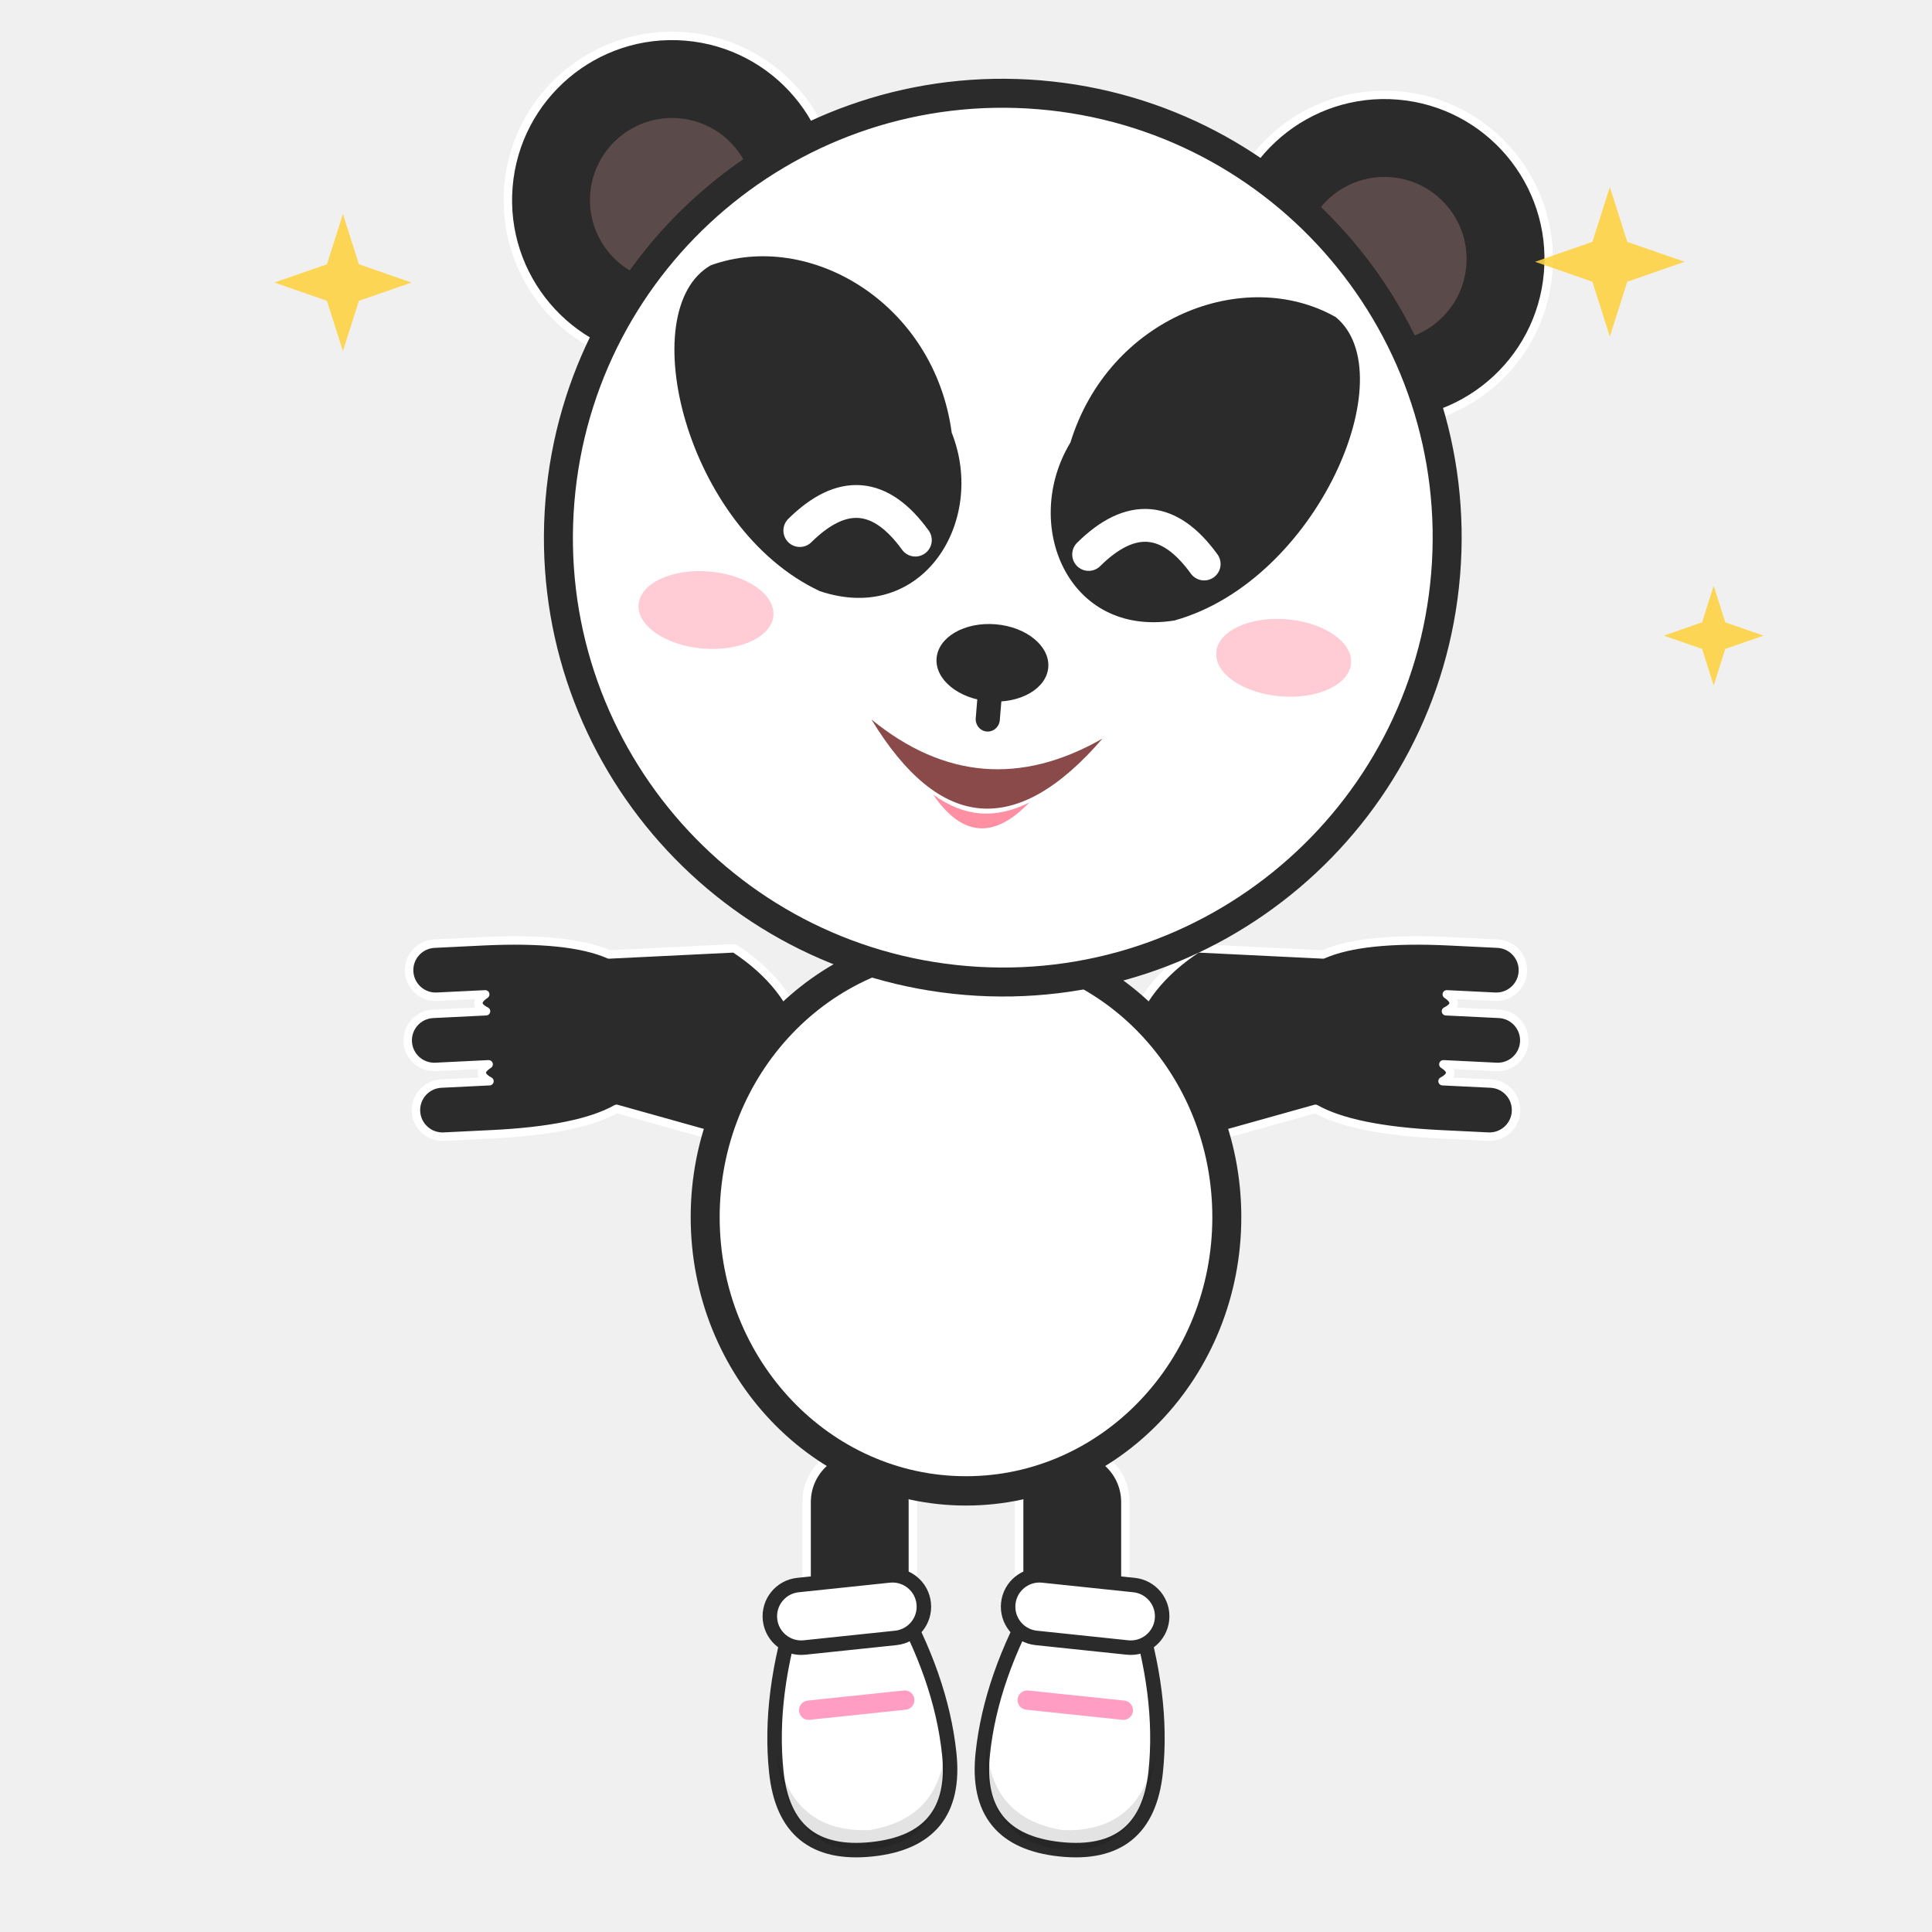
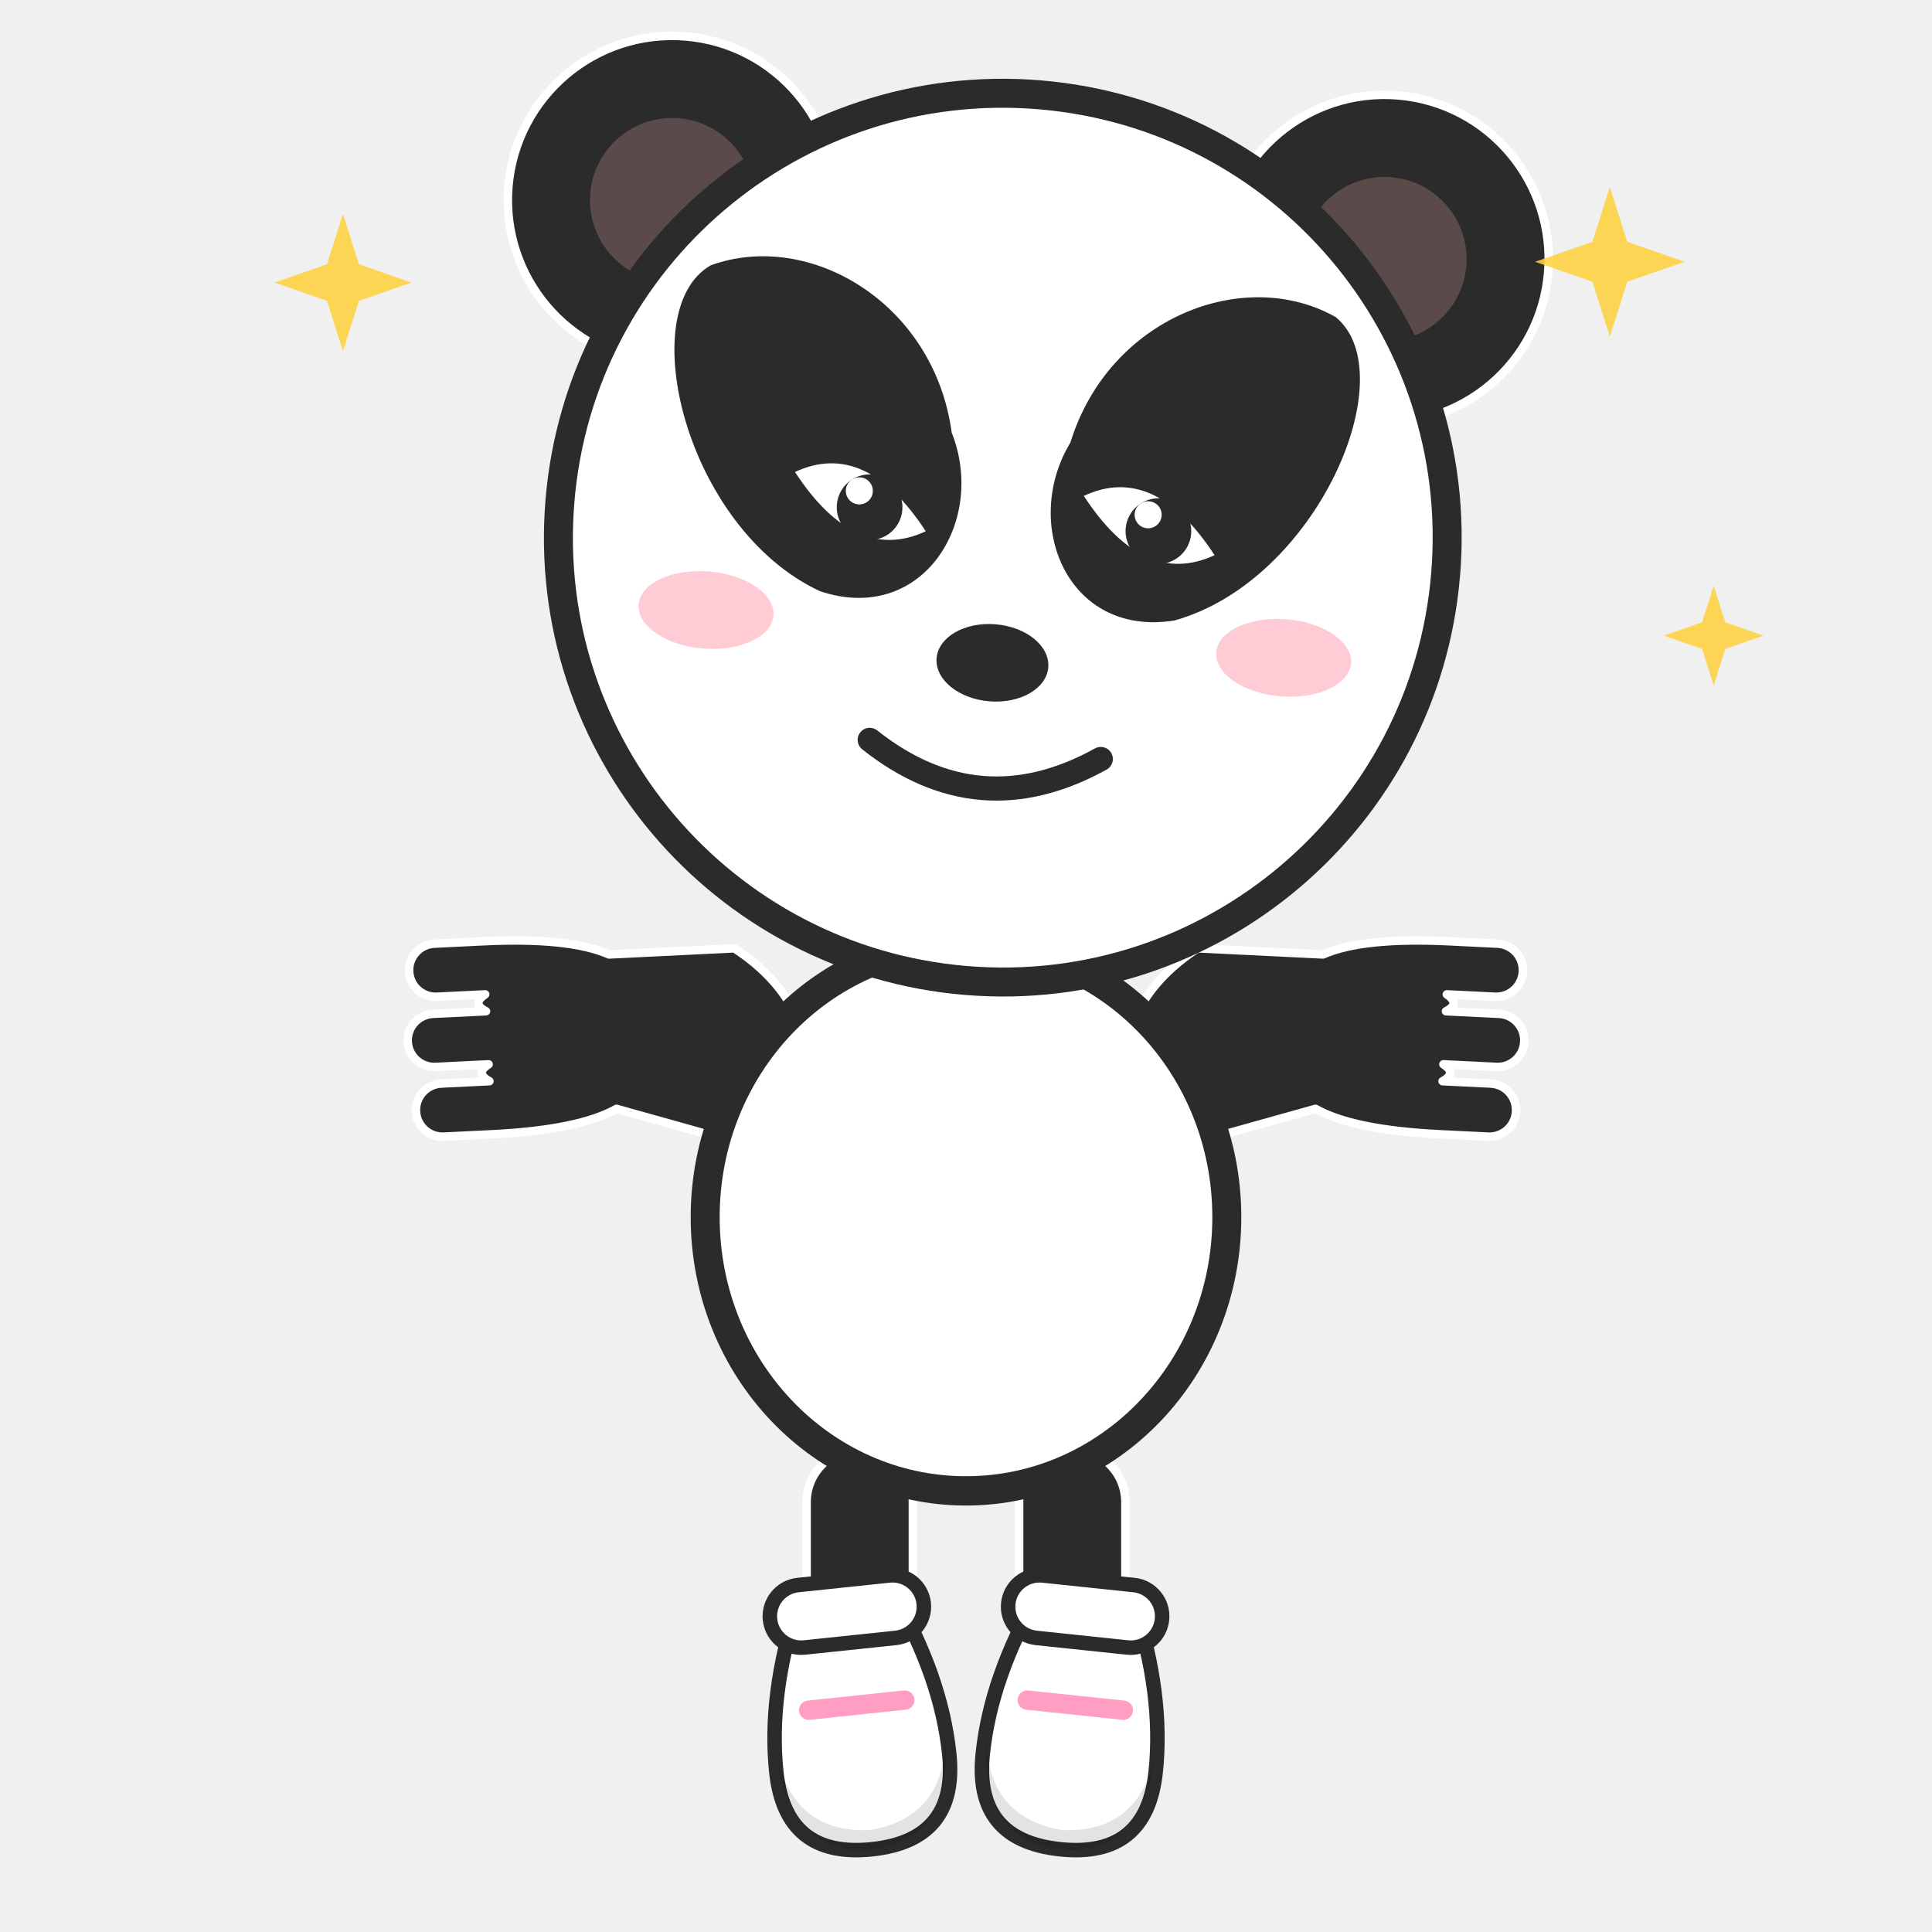
<svg xmlns="http://www.w3.org/2000/svg" viewBox="0 0 200 200" width="200" height="200" role="img" aria-label="Panda feliz">
  <defs>
    <g id="foot">
      <path d="M84 170Q80 179 80 187Q80 196 89 196Q98 196 98 187Q98 179 94 170Z" fill="#fff" stroke="#2b2b2b" stroke-width="1.5" />
      <path d="M80.2 185Q80.5 196 89 196Q97.5 196 97.8 185Q97 193.5 89 194Q81 193.5 80.2 185Z" fill="#000" opacity="0.11" />
      <rect x="81" y="168" width="16" height="6.5" rx="3.25" fill="#fff" stroke="#2b2b2b" stroke-width="1.5" />
      <path d="M84 181H94" fill="none" stroke="#ff9ec2" stroke-width="2" stroke-linecap="round" />
    </g>
    <path id="patch" d="M71 29C63 33 67 55 80 62C90 66 97 56 94 47C93 34 81 26 71 29Z" fill="#2b2b2b" />
    <path id="spark" d="M0 -6 L1.4 -1.6 L6 0 L1.4 1.6 L0 6 L-1.4 1.6 L-6 0 L-1.4 -1.6 Z" />
    <path id="arm" d="M82 116Q68 110 60 121L60 134Q58 138 58 147L58 152A2.75 2.75 0 0 0 63.5 152L63.5 147Q64.4 148.5 65.25 147L65.25 152.5A2.75 2.75 0 0 0 70.75 152.5L70.75 147Q71.6 148.5 72.5 147L72.5 152A2.75 2.75 0 0 0 78 152L78 147Q78 138 76 134L82 116Z" />
  </defs>
  <g class="panda" data-emotion="feliz" fill="#2b2b2b" stroke-linejoin="round">
    <g class="legs" stroke="#fff" stroke-width="0.875">
      <rect x="83.5" y="150" width="11" height="30" rx="5.5" />
      <rect x="105.5" y="150" width="11" height="30" rx="5.5" />
    </g>
    <use href="#foot" transform="translate(0 -1.50) translate(0 -3) rotate(-6 89 184)" />
    <use href="#foot" transform="translate(0 -1.50) matrix(-1 0 0 1 200 0) translate(0 -3) rotate(-6 89 184)" />
    <g class="arms" stroke="#fff" stroke-width="0.875">
      <g transform="rotate(5.20 80 118) rotate(82 80 118)">
        <use href="#arm" />
      </g>
      <g transform="rotate(-5.20 120 118) matrix(-1 0 0 1 200 0) rotate(82 80 118)">
        <use href="#arm" />
      </g>
    </g>
    <ellipse transform="translate(100 126) scale(1 1.012) translate(-100 -126)" class="body" cx="100" cy="126" rx="27" ry="28" fill="#fff" stroke="#2b2b2b" stroke-width="3" />
    <g class="head" transform="rotate(1.73 100 102) translate(0 -0.50) rotate(3 100 102)">
      <g class="ears" stroke="#fff" stroke-width="0.875">
        <circle cx="63" cy="24" r="17" />
        <circle cx="137" cy="24" r="17" />
      </g>
      <circle cx="63" cy="24" r="8.5" fill="#5b4a4a" />
      <circle cx="137" cy="24" r="8.5" fill="#5b4a4a" />
      <circle class="skull" cx="100" cy="56" r="46" fill="#fff" stroke="#2b2b2b" stroke-width="3" />
      <g class="patches">
        <use href="#patch" transform="translate(85 50) scale(1.04) rotate(-8) translate(-85 -50)" />
        <use href="#patch" transform="matrix(-1 0 0 1 200 0) translate(85 50) scale(1.04) rotate(-8) translate(-85 -50)" />
      </g>
-       <g transform="translate(0.00 0) translate(100 55) scale(1.000 1.000) translate(-100 -55)" class="eyes" fill="none" stroke="#fff" stroke-width="3.4" stroke-linecap="round">
-         <path d="M79 57 Q85 50 91 57" />
-         <path d="M109 57 Q115 50 121 57" />
+       <g transform="translate(0.00 0) translate(100 55) scale(1.000 1.000) translate(-100 -55)" class="eyes">
+         <path d="M78 51 Q85 47 92 56 Q85 60 78 51 Z" fill="#fff" />
+         <path d="M108 51 Q115 47 122 56 Q115 60 108 51 Z" fill="#fff" />
+         <circle cx="86" cy="54" r="3.4" fill="#2b2b2b" />
+         <circle cx="116" cy="54" r="3.4" fill="#2b2b2b" />
+         <circle cx="84.8" cy="52.4" r="1.4" fill="#fff" />
+         <circle cx="114.8" cy="52.4" r="1.4" fill="#fff" />
      </g>
      <ellipse class="nose" cx="100" cy="69" rx="5.8" ry="4" />
-       <g transform="translate(0.00 0) translate(100 80) scale(1 1.030) translate(-100 -80)" class="mouth">
-         <path d="M100 73 V75" fill="none" stroke="#2b2b2b" stroke-width="2.5" stroke-linecap="round" />
-         <path d="M88 76 Q100 92 112 76 Q100 84 88 76 Z" fill="#8a4a4a" />
-         <path d="M95 83 Q100 89 105 83 Q100 86 95 83 Z" fill="#ff8fa3" />
+       <g transform="translate(0.00 0) translate(100 80) scale(1 1.000) translate(-100 -80)" class="mouth">
+         <path d="M88 78 Q100 86 112 78" fill="none" stroke="#2b2b2b" stroke-width="2.5" stroke-linecap="round" />
      </g>
      <g class="blush" fill="#ffb3c1" opacity="0.69">
        <ellipse cx="70" cy="66" rx="7" ry="4" />
        <ellipse cx="130" cy="66" rx="7" ry="4" />
      </g>
    </g>
    <g transform="translate(0.00 0.00) translate(100 40) scale(1.075) translate(-100 -40)" opacity="0.88" class="extra" fill="#ffd23f">
      <use href="#spark" transform="translate(40 30) scale(1.1)" />
      <use href="#spark" transform="translate(162 28) scale(1.2)" />
      <use href="#spark" transform="translate(172 64) scale(0.8)" />
    </g>
  </g>
</svg>
